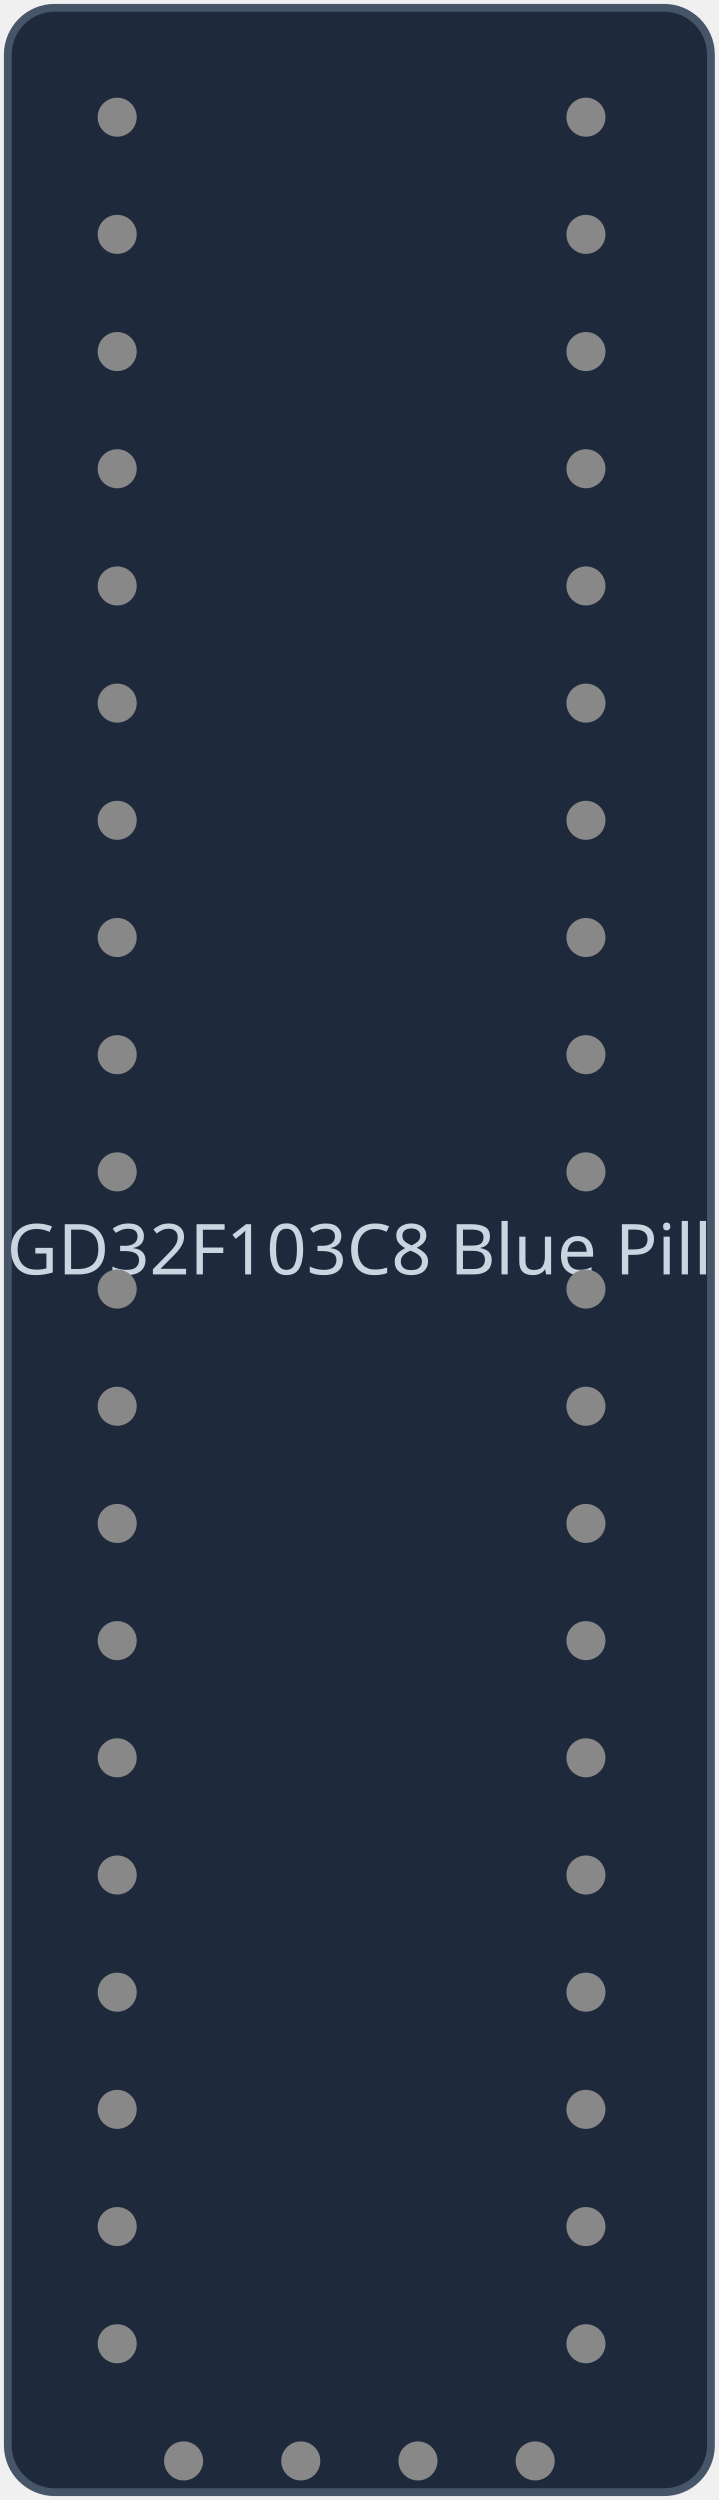
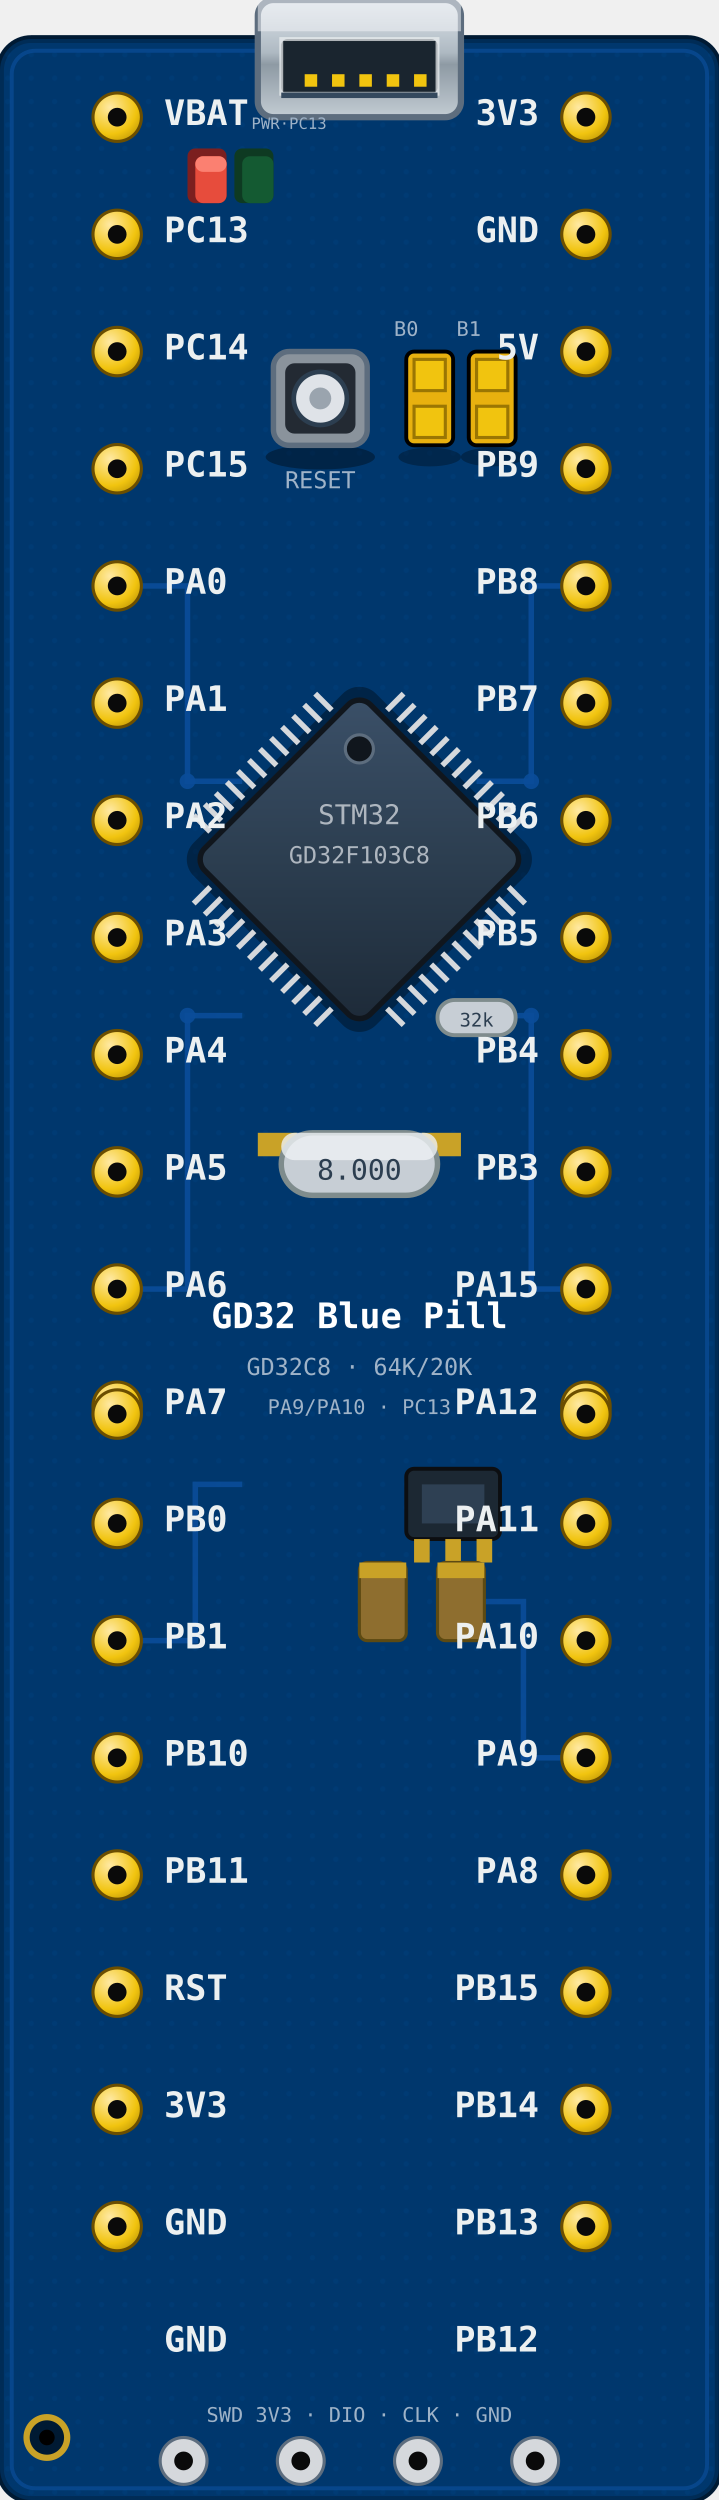
- <svg xmlns="http://www.w3.org/2000/svg" width="100%" height="100%" viewBox="0 0 92 320">
-   <rect x="1" y="1" width="90" height="318" rx="6" fill="#1e293b" stroke="#475569" />
-   <text x="46.0" y="160.0" text-anchor="middle" dominant-baseline="middle" fill="#cbd5e1" font-size="9" font-family="sans-serif">GD32F103C8 Blue Pill</text>
-   <circle cx="15" cy="15" r="2.5" fill="#888" data-pin="VBAT" />
-   <circle cx="15" cy="30" r="2.5" fill="#888" data-pin="PC13" />
-   <circle cx="15" cy="45" r="2.5" fill="#888" data-pin="PC14" />
-   <circle cx="15" cy="60" r="2.5" fill="#888" data-pin="PC15" />
-   <circle cx="15" cy="75" r="2.5" fill="#888" data-pin="PA0" />
-   <circle cx="15" cy="90" r="2.5" fill="#888" data-pin="PA1" />
-   <circle cx="15" cy="105" r="2.5" fill="#888" data-pin="PA2" />
-   <circle cx="15" cy="120" r="2.5" fill="#888" data-pin="PA3" />
-   <circle cx="15" cy="135" r="2.5" fill="#888" data-pin="PA4" />
-   <circle cx="15" cy="150" r="2.5" fill="#888" data-pin="PA5" />
-   <circle cx="15" cy="165" r="2.5" fill="#888" data-pin="PA6" />
-   <circle cx="15" cy="180" r="2.5" fill="#888" data-pin="PA7" />
-   <circle cx="15" cy="195" r="2.5" fill="#888" data-pin="PB0" />
-   <circle cx="15" cy="210" r="2.5" fill="#888" data-pin="PB1" />
-   <circle cx="15" cy="225" r="2.5" fill="#888" data-pin="PB10" />
-   <circle cx="15" cy="240" r="2.5" fill="#888" data-pin="PB11" />
-   <circle cx="15" cy="255" r="2.5" fill="#888" data-pin="RESET" />
-   <circle cx="15" cy="270" r="2.5" fill="#888" data-pin="3V3.1" />
-   <circle cx="15" cy="285" r="2.5" fill="#888" data-pin="GND.1" />
-   <circle cx="15" cy="300" r="2.5" fill="#888" data-pin="GND.2" />
-   <circle cx="75" cy="15" r="2.5" fill="#888" data-pin="3V3.2" />
-   <circle cx="75" cy="30" r="2.5" fill="#888" data-pin="GND.3" />
-   <circle cx="75" cy="45" r="2.5" fill="#888" data-pin="5V" />
-   <circle cx="75" cy="60" r="2.5" fill="#888" data-pin="PB9" />
-   <circle cx="75" cy="75" r="2.5" fill="#888" data-pin="PB8" />
-   <circle cx="75" cy="90" r="2.5" fill="#888" data-pin="PB7" />
-   <circle cx="75" cy="105" r="2.5" fill="#888" data-pin="PB6" />
-   <circle cx="75" cy="120" r="2.5" fill="#888" data-pin="PB5" />
-   <circle cx="75" cy="135" r="2.5" fill="#888" data-pin="PB4" />
-   <circle cx="75" cy="150" r="2.5" fill="#888" data-pin="PB3" />
-   <circle cx="75" cy="165" r="2.5" fill="#888" data-pin="PA15" />
-   <circle cx="75" cy="180" r="2.5" fill="#888" data-pin="PA12" />
-   <circle cx="75" cy="195" r="2.5" fill="#888" data-pin="PA11" />
-   <circle cx="75" cy="210" r="2.5" fill="#888" data-pin="PA10" />
-   <circle cx="75" cy="225" r="2.5" fill="#888" data-pin="PA9" />
-   <circle cx="75" cy="240" r="2.5" fill="#888" data-pin="PA8" />
-   <circle cx="75" cy="255" r="2.5" fill="#888" data-pin="PB15" />
-   <circle cx="75" cy="270" r="2.5" fill="#888" data-pin="PB14" />
-   <circle cx="75" cy="285" r="2.5" fill="#888" data-pin="PB13" />
-   <circle cx="75" cy="300" r="2.5" fill="#888" data-pin="PB12" />
-   <circle cx="23.5" cy="315" r="2.5" fill="#888" data-pin="SWD_3V3" />
-   <circle cx="38.5" cy="315" r="2.5" fill="#888" data-pin="SWDIO" />
-   <circle cx="53.5" cy="315" r="2.5" fill="#888" data-pin="SWCLK" />
-   <circle cx="68.5" cy="315" r="2.5" fill="#888" data-pin="SWD_GND" />
+ <svg xmlns="http://www.w3.org/2000/svg" width="100%" height="100%" viewBox="0 0 92 320" data-component="openhw-stm32-gd32f103c8" data-bind-root="true">
+   <defs>
+     <pattern id="bp-mask" width="3" height="3" patternUnits="userSpaceOnUse">
+       <rect width="3" height="3" fill="#003a73" />
+       <circle cx="1" cy="1" r="0.35" fill="#00417f" />
+     </pattern>
+     <linearGradient id="bp-usb" x1="0" y1="0" x2="0" y2="1">
+       <stop offset="0" stop-color="#dfe6ec" />
+       <stop offset="0.45" stop-color="#aeb9c2" />
+       <stop offset="0.55" stop-color="#8e9aa4" />
+       <stop offset="1" stop-color="#c3ccd3" />
+     </linearGradient>
+     <radialGradient id="bp-gold" cx="0.35" cy="0.3" r="1">
+       <stop offset="0" stop-color="#ffe9a3" />
+       <stop offset="0.55" stop-color="#f1c40f" />
+       <stop offset="1" stop-color="#9a7603" />
+     </radialGradient>
+     <linearGradient id="bp-mcu" x1="0" y1="0" x2="1" y2="1">
+       <stop offset="0" stop-color="#3b5068" />
+       <stop offset="0.5" stop-color="#2c3e50" />
+       <stop offset="1" stop-color="#1d2a38" />
+     </linearGradient>
+   </defs>
+   <rect x="0" y="5" width="92" height="315" rx="4" fill="#003366" stroke="#001a33" stroke-width="1" />
+   <rect x="0" y="5" width="92" height="315" rx="4" fill="url(#bp-mask)" opacity="0.55" />
+   <rect x="1.5" y="6.5" width="89" height="312" rx="3" fill="none" stroke="#0a4d99" stroke-width="0.5" opacity="0.7" />
+   <circle cx="6" cy="312" r="2.6" fill="#001a33" stroke="#c9a227" stroke-width="0.8" />
+   <circle cx="6" cy="312" r="1" fill="#000" />
+   <rect x="33" y="0" width="26" height="15" fill="url(#bp-usb)" rx="2" stroke="#5d6d7e" stroke-width="0.8" />
+   <rect x="33" y="0" width="26" height="4" fill="#eef1f4" opacity="0.55" />
+   <rect x="36" y="5" width="20" height="7" fill="#1a252f" rx="0.8" />
+   <rect x="36" y="5" width="20" height="7" fill="none" stroke="#ecf0f1" stroke-width="0.5" opacity="0.7" />
+   <rect x="39" y="9.5" width="1.6" height="1.6" fill="#f1c40f" />
+   <rect x="42.5" y="9.5" width="1.6" height="1.6" fill="#f1c40f" />
+   <rect x="46" y="9.5" width="1.6" height="1.6" fill="#f1c40f" />
+   <rect x="49.5" y="9.5" width="1.6" height="1.6" fill="#f1c40f" />
+   <rect x="53" y="9.5" width="1.6" height="1.6" fill="#f1c40f" />
+   <line x1="36" y1="12.2" x2="56" y2="12.2" stroke="#34495e" stroke-width="0.7" />
+   <ellipse cx="41" cy="58.5" rx="7" ry="1.6" fill="#000" opacity="0.35" />
+   <rect x="35" y="45" width="12" height="12" fill="#8a939c" rx="2" stroke="#5d6d7e" stroke-width="0.7" />
+   <rect x="36.5" y="46.5" width="9" height="9" fill="#232a33" rx="1.2" />
+   <circle cx="41" cy="51" r="3.4" fill="#dfe3e8" stroke="#2c3e50" stroke-width="0.6" />
+   <circle cx="41" cy="51" r="1.4" fill="#9aa4ae" />
+   <text x="41" y="62.5" fill="#9fb3c8" font-size="3" font-family="monospace" text-anchor="middle">RESET</text>
+   <ellipse cx="55" cy="58.5" rx="4" ry="1.2" fill="#000" opacity="0.3" />
+   <ellipse cx="63" cy="58.5" rx="4" ry="1.2" fill="#000" opacity="0.3" />
+   <rect x="52" y="45" width="6" height="12" fill="#e8b10f" rx="1" stroke="#000" stroke-width="0.5" />
+   <rect x="60" y="45" width="6" height="12" fill="#e8b10f" rx="1" stroke="#000" stroke-width="0.5" />
+   <rect x="53" y="46" width="4" height="4" fill="#f1c40f" stroke="#9a7603" stroke-width="0.4" />
+   <rect x="53" y="52" width="4" height="4" fill="#f1c40f" stroke="#9a7603" stroke-width="0.4" />
+   <rect x="61" y="46" width="4" height="4" fill="#f1c40f" stroke="#9a7603" stroke-width="0.4" />
+   <rect x="61" y="52" width="4" height="4" fill="#f1c40f" stroke="#9a7603" stroke-width="0.4" />
+   <text x="52" y="43" fill="#9fb3c8" font-size="2.6" font-family="monospace" text-anchor="middle">B0</text>
+   <text x="60" y="43" fill="#9fb3c8" font-size="2.6" font-family="monospace" text-anchor="middle">B1</text>
+   <g stroke="#0a4d99" stroke-width="0.7" opacity="0.9" fill="none">
+     <path d="M18 75 H24 V100 H31" />
+     <path d="M18 165 H24 V130 H31" />
+     <path d="M18 210 H25 V190 H31" />
+     <path d="M74 75 H68 V100 H61" />
+     <path d="M74 165 H68 V130 H61" />
+     <path d="M74 225 H67 V205 H61" />
+   </g>
+   <g fill="#0a4d99" opacity="0.9">
+     <circle cx="24" cy="100" r="1" />
+     <circle cx="24" cy="130" r="1" />
+     <circle cx="68" cy="100" r="1" />
+     <circle cx="68" cy="130" r="1" />
+   </g>
+   <g transform="translate(46, 110) rotate(45)">
+     <rect x="-16.5" y="-16.5" width="33" height="33" fill="#000" opacity="0.35" rx="3" />
+     <rect x="-15" y="-15" width="30" height="30" fill="url(#bp-mcu)" rx="2" stroke="#10161d" stroke-width="0.7" />
+     <line x1="-16" y1="-11" x2="-19" y2="-11" stroke="#d5d8dc" stroke-width="0.7" />
+     <line x1="16" y1="-11" x2="19" y2="-11" stroke="#d5d8dc" stroke-width="0.7" />
+     <line x1="-11" y1="-16" x2="-11" y2="-19" stroke="#d5d8dc" stroke-width="0.7" />
+     <line x1="-11" y1="16" x2="-11" y2="19" stroke="#d5d8dc" stroke-width="0.7" />
+     <line x1="-16" y1="-9" x2="-19" y2="-9" stroke="#d5d8dc" stroke-width="0.7" />
+     <line x1="16" y1="-9" x2="19" y2="-9" stroke="#d5d8dc" stroke-width="0.7" />
+     <line x1="-9" y1="-16" x2="-9" y2="-19" stroke="#d5d8dc" stroke-width="0.7" />
+     <line x1="-9" y1="16" x2="-9" y2="19" stroke="#d5d8dc" stroke-width="0.7" />
+     <line x1="-16" y1="-7" x2="-19" y2="-7" stroke="#d5d8dc" stroke-width="0.7" />
+     <line x1="16" y1="-7" x2="19" y2="-7" stroke="#d5d8dc" stroke-width="0.7" />
+     <line x1="-7" y1="-16" x2="-7" y2="-19" stroke="#d5d8dc" stroke-width="0.7" />
+     <line x1="-7" y1="16" x2="-7" y2="19" stroke="#d5d8dc" stroke-width="0.7" />
+     <line x1="-16" y1="-5" x2="-19" y2="-5" stroke="#d5d8dc" stroke-width="0.7" />
+     <line x1="16" y1="-5" x2="19" y2="-5" stroke="#d5d8dc" stroke-width="0.7" />
+     <line x1="-5" y1="-16" x2="-5" y2="-19" stroke="#d5d8dc" stroke-width="0.7" />
+     <line x1="-5" y1="16" x2="-5" y2="19" stroke="#d5d8dc" stroke-width="0.7" />
+     <line x1="-16" y1="-3" x2="-19" y2="-3" stroke="#d5d8dc" stroke-width="0.7" />
+     <line x1="16" y1="-3" x2="19" y2="-3" stroke="#d5d8dc" stroke-width="0.7" />
+     <line x1="-3" y1="-16" x2="-3" y2="-19" stroke="#d5d8dc" stroke-width="0.7" />
+     <line x1="-3" y1="16" x2="-3" y2="19" stroke="#d5d8dc" stroke-width="0.7" />
+     <line x1="-16" y1="-1" x2="-19" y2="-1" stroke="#d5d8dc" stroke-width="0.7" />
+     <line x1="16" y1="-1" x2="19" y2="-1" stroke="#d5d8dc" stroke-width="0.7" />
+     <line x1="-1" y1="-16" x2="-1" y2="-19" stroke="#d5d8dc" stroke-width="0.7" />
+     <line x1="-1" y1="16" x2="-1" y2="19" stroke="#d5d8dc" stroke-width="0.7" />
+     <line x1="-16" y1="1" x2="-19" y2="1" stroke="#d5d8dc" stroke-width="0.7" />
+     <line x1="16" y1="1" x2="19" y2="1" stroke="#d5d8dc" stroke-width="0.7" />
+     <line x1="1" y1="-16" x2="1" y2="-19" stroke="#d5d8dc" stroke-width="0.7" />
+     <line x1="1" y1="16" x2="1" y2="19" stroke="#d5d8dc" stroke-width="0.7" />
+     <line x1="-16" y1="3" x2="-19" y2="3" stroke="#d5d8dc" stroke-width="0.7" />
+     <line x1="16" y1="3" x2="19" y2="3" stroke="#d5d8dc" stroke-width="0.7" />
+     <line x1="3" y1="-16" x2="3" y2="-19" stroke="#d5d8dc" stroke-width="0.7" />
+     <line x1="3" y1="16" x2="3" y2="19" stroke="#d5d8dc" stroke-width="0.7" />
+     <line x1="-16" y1="5" x2="-19" y2="5" stroke="#d5d8dc" stroke-width="0.7" />
+     <line x1="16" y1="5" x2="19" y2="5" stroke="#d5d8dc" stroke-width="0.7" />
+     <line x1="5" y1="-16" x2="5" y2="-19" stroke="#d5d8dc" stroke-width="0.7" />
+     <line x1="5" y1="16" x2="5" y2="19" stroke="#d5d8dc" stroke-width="0.7" />
+     <line x1="-16" y1="7" x2="-19" y2="7" stroke="#d5d8dc" stroke-width="0.7" />
+     <line x1="16" y1="7" x2="19" y2="7" stroke="#d5d8dc" stroke-width="0.7" />
+     <line x1="7" y1="-16" x2="7" y2="-19" stroke="#d5d8dc" stroke-width="0.7" />
+     <line x1="7" y1="16" x2="7" y2="19" stroke="#d5d8dc" stroke-width="0.7" />
+     <line x1="-16" y1="9" x2="-19" y2="9" stroke="#d5d8dc" stroke-width="0.7" />
+     <line x1="16" y1="9" x2="19" y2="9" stroke="#d5d8dc" stroke-width="0.7" />
+     <line x1="9" y1="-16" x2="9" y2="-19" stroke="#d5d8dc" stroke-width="0.7" />
+     <line x1="9" y1="16" x2="9" y2="19" stroke="#d5d8dc" stroke-width="0.7" />
+     <line x1="-16" y1="11" x2="-19" y2="11" stroke="#d5d8dc" stroke-width="0.7" />
+     <line x1="16" y1="11" x2="19" y2="11" stroke="#d5d8dc" stroke-width="0.7" />
+     <line x1="11" y1="-16" x2="11" y2="-19" stroke="#d5d8dc" stroke-width="0.7" />
+     <line x1="11" y1="16" x2="11" y2="19" stroke="#d5d8dc" stroke-width="0.7" />
+     <text x="0" y="-4.5" fill="#aeb6bf" font-size="3.5" font-family="monospace" text-anchor="middle" transform="rotate(-45)">STM32</text>
+     <text x="0" y="0.5" fill="#aeb6bf" font-size="3" font-family="monospace" text-anchor="middle" transform="rotate(-45)">GD32F103C8</text>
+     <circle cx="-10" cy="-10" r="1.8" fill="#10161d" stroke="#5d6d7e" stroke-width="0.4" />
+   </g>
+   <rect x="33" y="145" width="5" height="3" fill="#c9a227" />
+   <rect x="54" y="145" width="5" height="3" fill="#c9a227" />
+   <rect x="36" y="145" width="20" height="8" fill="#c7ced5" rx="4" stroke="#7f8c8d" stroke-width="0.7" />
+   <rect x="36" y="145" width="20" height="3.5" fill="#eef1f4" rx="1.7" opacity="0.8" />
+   <text x="46" y="151" fill="#2c3e50" font-size="3.6" font-family="monospace" text-anchor="middle">8.000</text>
+   <rect x="56" y="128" width="10" height="4.5" fill="#c7ced5" rx="2.2" stroke="#7f8c8d" stroke-width="0.5" />
+   <text x="61" y="131.4" fill="#2c3e50" font-size="2.4" font-family="monospace" text-anchor="middle">32k</text>
+   <rect x="52" y="188" width="12" height="9" fill="#1c2833" rx="1" stroke="#0c0e11" stroke-width="0.5" />
+   <rect x="54" y="190" width="8" height="5" fill="#2e4053" />
+   <rect x="53" y="197" width="2" height="3" fill="#c9a227" />
+   <rect x="57" y="197" width="2" height="3" fill="#c9a227" />
+   <rect x="61" y="197" width="2" height="3" fill="#c9a227" />
+   <rect x="46" y="200" width="6" height="10" fill="#8e6e2f" rx="1" stroke="#5d4a12" stroke-width="0.4" />
+   <rect x="46" y="200" width="6" height="2" fill="#c9a227" />
+   <rect x="56" y="200" width="6" height="10" fill="#8e6e2f" rx="1" stroke="#5d4a12" stroke-width="0.4" />
+   <rect x="56" y="200" width="6" height="2" fill="#c9a227" />
+   <rect x="24" y="19" width="5" height="7" fill="#7b1f1f" rx="1" />
+   <rect x="25" y="20" width="4" height="6" fill="#e74c3c" rx="1" />
+   <rect x="25" y="20" width="4" height="2" fill="#ff8a7a" rx="1" opacity="0.85" />
+   <rect x="30" y="19" width="5" height="7" fill="#0e3a22" rx="1" />
+   <rect x="31" y="20" width="4" height="6" fill="#145a32" rx="1" data-bind="builtin-led" />
+   <text x="37" y="16.5" fill="#9fb3c8" font-size="2" font-family="monospace" text-anchor="middle">PWR·PC13</text>
+   <g>
+     <circle cx="15" cy="15" r="3.1" fill="url(#bp-gold)" stroke="#6b4e00" stroke-width="0.4" data-pin="VBAT" />
+     <circle cx="15" cy="15" r="1.2" fill="#0a0a0a" />
+   </g>
+   <g>
+     <circle cx="15" cy="30" r="3.1" fill="url(#bp-gold)" stroke="#6b4e00" stroke-width="0.4" data-pin="PC13" />
+     <circle cx="15" cy="30" r="1.2" fill="#0a0a0a" />
+   </g>
+   <g>
+     <circle cx="15" cy="45" r="3.1" fill="url(#bp-gold)" stroke="#6b4e00" stroke-width="0.4" data-pin="PC14" />
+     <circle cx="15" cy="45" r="1.2" fill="#0a0a0a" />
+   </g>
+   <g>
+     <circle cx="15" cy="60" r="3.1" fill="url(#bp-gold)" stroke="#6b4e00" stroke-width="0.4" data-pin="PC15" />
+     <circle cx="15" cy="60" r="1.2" fill="#0a0a0a" />
+   </g>
+   <g>
+     <circle cx="15" cy="75" r="3.1" fill="url(#bp-gold)" stroke="#6b4e00" stroke-width="0.4" data-pin="PA0" />
+     <circle cx="15" cy="75" r="1.2" fill="#0a0a0a" />
+   </g>
+   <g>
+     <circle cx="15" cy="90" r="3.1" fill="url(#bp-gold)" stroke="#6b4e00" stroke-width="0.4" data-pin="PA1" />
+     <circle cx="15" cy="90" r="1.2" fill="#0a0a0a" />
+   </g>
+   <g>
+     <circle cx="15" cy="105" r="3.1" fill="url(#bp-gold)" stroke="#6b4e00" stroke-width="0.4" data-pin="PA2" />
+     <circle cx="15" cy="105" r="1.2" fill="#0a0a0a" />
+   </g>
+   <g>
+     <circle cx="15" cy="120" r="3.1" fill="url(#bp-gold)" stroke="#6b4e00" stroke-width="0.4" data-pin="PA3" />
+     <circle cx="15" cy="120" r="1.2" fill="#0a0a0a" />
+   </g>
+   <g>
+     <circle cx="15" cy="135" r="3.1" fill="url(#bp-gold)" stroke="#6b4e00" stroke-width="0.4" data-pin="PA4" />
+     <circle cx="15" cy="135" r="1.2" fill="#0a0a0a" />
+   </g>
+   <g>
+     <circle cx="15" cy="150" r="3.1" fill="url(#bp-gold)" stroke="#6b4e00" stroke-width="0.4" data-pin="PA5" />
+     <circle cx="15" cy="150" r="1.2" fill="#0a0a0a" />
+   </g>
+   <g>
+     <circle cx="15" cy="165" r="3.1" fill="url(#bp-gold)" stroke="#6b4e00" stroke-width="0.4" data-pin="PA6" />
+     <circle cx="15" cy="165" r="1.2" fill="#0a0a0a" />
+   </g>
+   <g>
+     <circle cx="15" cy="180" r="3.1" fill="url(#bp-gold)" stroke="#6b4e00" stroke-width="0.4" data-pin="PA7" />
+     <circle cx="15" cy="180" r="1.2" fill="#0a0a0a" />
+   </g>
+   <g>
+     <circle cx="15" cy="195" r="3.1" fill="url(#bp-gold)" stroke="#6b4e00" stroke-width="0.4" data-pin="PB0" />
+     <circle cx="15" cy="195" r="1.2" fill="#0a0a0a" />
+   </g>
+   <g>
+     <circle cx="15" cy="210" r="3.1" fill="url(#bp-gold)" stroke="#6b4e00" stroke-width="0.4" data-pin="PB1" />
+     <circle cx="15" cy="210" r="1.2" fill="#0a0a0a" />
+   </g>
+   <g>
+     <circle cx="15" cy="225" r="3.1" fill="url(#bp-gold)" stroke="#6b4e00" stroke-width="0.4" data-pin="PB10" />
+     <circle cx="15" cy="225" r="1.2" fill="#0a0a0a" />
+   </g>
+   <g>
+     <circle cx="15" cy="240" r="3.1" fill="url(#bp-gold)" stroke="#6b4e00" stroke-width="0.4" data-pin="PB11" />
+     <circle cx="15" cy="240" r="1.2" fill="#0a0a0a" />
+   </g>
+   <g>
+     <circle cx="15" cy="255" r="3.1" fill="url(#bp-gold)" stroke="#6b4e00" stroke-width="0.4" data-pin="RESET" />
+     <circle cx="15" cy="255" r="1.2" fill="#0a0a0a" />
+   </g>
+   <g>
+     <circle cx="15" cy="270" r="3.1" fill="url(#bp-gold)" stroke="#6b4e00" stroke-width="0.4" data-pin="3V3.1" />
+     <circle cx="15" cy="270" r="1.2" fill="#0a0a0a" />
+   </g>
+   <g>
+     <circle cx="15" cy="285" r="3.1" fill="url(#bp-gold)" stroke="#6b4e00" stroke-width="0.4" data-pin="GND.1" />
+     <circle cx="15" cy="285" r="1.2" fill="#0a0a0a" />
+   </g>
+   <g>
+     <circle cx="15" cy="181" r="3.1" fill="url(#bp-gold)" stroke="#6b4e00" stroke-width="0.4" data-pin="GND.2" />
+     <circle cx="15" cy="181" r="1.2" fill="#0a0a0a" />
+   </g>
+   <g>
+     <circle cx="75" cy="15" r="3.1" fill="url(#bp-gold)" stroke="#6b4e00" stroke-width="0.4" data-pin="3V3.2" />
+     <circle cx="75" cy="15" r="1.2" fill="#0a0a0a" />
+   </g>
+   <g>
+     <circle cx="75" cy="30" r="3.1" fill="url(#bp-gold)" stroke="#6b4e00" stroke-width="0.4" data-pin="GND.3" />
+     <circle cx="75" cy="30" r="1.2" fill="#0a0a0a" />
+   </g>
+   <g>
+     <circle cx="75" cy="45" r="3.1" fill="url(#bp-gold)" stroke="#6b4e00" stroke-width="0.4" data-pin="5V" />
+     <circle cx="75" cy="45" r="1.2" fill="#0a0a0a" />
+   </g>
+   <g>
+     <circle cx="75" cy="60" r="3.1" fill="url(#bp-gold)" stroke="#6b4e00" stroke-width="0.4" data-pin="PB9" />
+     <circle cx="75" cy="60" r="1.2" fill="#0a0a0a" />
+   </g>
+   <g>
+     <circle cx="75" cy="75" r="3.1" fill="url(#bp-gold)" stroke="#6b4e00" stroke-width="0.4" data-pin="PB8" />
+     <circle cx="75" cy="75" r="1.2" fill="#0a0a0a" />
+   </g>
+   <g>
+     <circle cx="75" cy="90" r="3.1" fill="url(#bp-gold)" stroke="#6b4e00" stroke-width="0.4" data-pin="PB7" />
+     <circle cx="75" cy="90" r="1.2" fill="#0a0a0a" />
+   </g>
+   <g>
+     <circle cx="75" cy="105" r="3.1" fill="url(#bp-gold)" stroke="#6b4e00" stroke-width="0.4" data-pin="PB6" />
+     <circle cx="75" cy="105" r="1.2" fill="#0a0a0a" />
+   </g>
+   <g>
+     <circle cx="75" cy="120" r="3.1" fill="url(#bp-gold)" stroke="#6b4e00" stroke-width="0.4" data-pin="PB5" />
+     <circle cx="75" cy="120" r="1.2" fill="#0a0a0a" />
+   </g>
+   <g>
+     <circle cx="75" cy="135" r="3.1" fill="url(#bp-gold)" stroke="#6b4e00" stroke-width="0.4" data-pin="PB4" />
+     <circle cx="75" cy="135" r="1.2" fill="#0a0a0a" />
+   </g>
+   <g>
+     <circle cx="75" cy="150" r="3.1" fill="url(#bp-gold)" stroke="#6b4e00" stroke-width="0.4" data-pin="PB3" />
+     <circle cx="75" cy="150" r="1.2" fill="#0a0a0a" />
+   </g>
+   <g>
+     <circle cx="75" cy="165" r="3.1" fill="url(#bp-gold)" stroke="#6b4e00" stroke-width="0.4" data-pin="PA15" />
+     <circle cx="75" cy="165" r="1.2" fill="#0a0a0a" />
+   </g>
+   <g>
+     <circle cx="75" cy="180" r="3.1" fill="url(#bp-gold)" stroke="#6b4e00" stroke-width="0.4" data-pin="PA12" />
+     <circle cx="75" cy="180" r="1.2" fill="#0a0a0a" />
+   </g>
+   <g>
+     <circle cx="75" cy="195" r="3.1" fill="url(#bp-gold)" stroke="#6b4e00" stroke-width="0.4" data-pin="PA11" />
+     <circle cx="75" cy="195" r="1.2" fill="#0a0a0a" />
+   </g>
+   <g>
+     <circle cx="75" cy="210" r="3.1" fill="url(#bp-gold)" stroke="#6b4e00" stroke-width="0.4" data-pin="PA10" />
+     <circle cx="75" cy="210" r="1.2" fill="#0a0a0a" />
+   </g>
+   <g>
+     <circle cx="75" cy="225" r="3.1" fill="url(#bp-gold)" stroke="#6b4e00" stroke-width="0.4" data-pin="PA9" />
+     <circle cx="75" cy="225" r="1.2" fill="#0a0a0a" />
+   </g>
+   <g>
+     <circle cx="75" cy="240" r="3.1" fill="url(#bp-gold)" stroke="#6b4e00" stroke-width="0.4" data-pin="PA8" />
+     <circle cx="75" cy="240" r="1.2" fill="#0a0a0a" />
+   </g>
+   <g>
+     <circle cx="75" cy="255" r="3.1" fill="url(#bp-gold)" stroke="#6b4e00" stroke-width="0.4" data-pin="PB15" />
+     <circle cx="75" cy="255" r="1.2" fill="#0a0a0a" />
+   </g>
+   <g>
+     <circle cx="75" cy="270" r="3.1" fill="url(#bp-gold)" stroke="#6b4e00" stroke-width="0.4" data-pin="PB14" />
+     <circle cx="75" cy="270" r="1.2" fill="#0a0a0a" />
+   </g>
+   <g>
+     <circle cx="75" cy="285" r="3.1" fill="url(#bp-gold)" stroke="#6b4e00" stroke-width="0.4" data-pin="PB13" />
+     <circle cx="75" cy="285" r="1.2" fill="#0a0a0a" />
+   </g>
+   <g>
+     <circle cx="75" cy="181" r="3.1" fill="url(#bp-gold)" stroke="#6b4e00" stroke-width="0.4" data-pin="PB12" />
+     <circle cx="75" cy="181" r="1.2" fill="#0a0a0a" />
+   </g>
+   <g>
+     <circle cx="23.5" cy="315" r="3" fill="#d5d8dc" stroke="#5d6d7e" stroke-width="0.4" data-pin="SWD_3V3" />
+     <circle cx="23.5" cy="315" r="1.2" fill="#0a0a0a" />
+   </g>
+   <g>
+     <circle cx="38.5" cy="315" r="3" fill="#d5d8dc" stroke="#5d6d7e" stroke-width="0.4" data-pin="SWDIO" />
+     <circle cx="38.5" cy="315" r="1.2" fill="#0a0a0a" />
+   </g>
+   <g>
+     <circle cx="53.5" cy="315" r="3" fill="#d5d8dc" stroke="#5d6d7e" stroke-width="0.4" data-pin="SWCLK" />
+     <circle cx="53.5" cy="315" r="1.2" fill="#0a0a0a" />
+   </g>
+   <g>
+     <circle cx="68.5" cy="315" r="3" fill="#d5d8dc" stroke="#5d6d7e" stroke-width="0.4" data-pin="SWD_GND" />
+     <circle cx="68.5" cy="315" r="1.2" fill="#0a0a0a" />
+   </g>
+   <text x="46" y="310" fill="#9fb3c8" font-size="2.6" font-family="monospace" text-anchor="middle">SWD 3V3 · DIO · CLK · GND</text>
+   <text x="46" y="170" fill="#ffffff" font-size="4.5" font-family="monospace" text-anchor="middle" font-weight="bold">GD32 Blue Pill</text>
+   <text x="46" y="176" fill="#9fb3c8" font-size="3" font-family="monospace" text-anchor="middle">GD32C8 · 64K/20K</text>
+   <text x="46" y="181" fill="#9fb3c8" font-size="2.6" font-family="monospace" text-anchor="middle">PA9/PA10 · PC13</text>
+   <g fill="#ecf0f1" font-size="4.5" font-family="monospace" font-weight="bold">
+     <text x="21" y="16">VBAT</text>
+     <text x="21" y="31">PC13</text>
+     <text x="21" y="46">PC14</text>
+     <text x="21" y="61">PC15</text>
+     <text x="21" y="76">PA0</text>
+     <text x="21" y="91">PA1</text>
+     <text x="21" y="106">PA2</text>
+     <text x="21" y="121">PA3</text>
+     <text x="21" y="136">PA4</text>
+     <text x="21" y="151">PA5</text>
+     <text x="21" y="166">PA6</text>
+     <text x="21" y="181">PA7</text>
+     <text x="21" y="196">PB0</text>
+     <text x="21" y="211">PB1</text>
+     <text x="21" y="226">PB10</text>
+     <text x="21" y="241">PB11</text>
+     <text x="21" y="256">RST</text>
+     <text x="21" y="271">3V3</text>
+     <text x="21" y="286">GND</text>
+     <text x="21" y="301">GND</text>
+   </g>
+   <g fill="#ecf0f1" font-size="4.5" font-family="monospace" font-weight="bold" text-anchor="end">
+     <text x="69" y="16">3V3</text>
+     <text x="69" y="31">GND</text>
+     <text x="69" y="46">5V</text>
+     <text x="69" y="61">PB9</text>
+     <text x="69" y="76">PB8</text>
+     <text x="69" y="91">PB7</text>
+     <text x="69" y="106">PB6</text>
+     <text x="69" y="121">PB5</text>
+     <text x="69" y="136">PB4</text>
+     <text x="69" y="151">PB3</text>
+     <text x="69" y="166">PA15</text>
+     <text x="69" y="181">PA12</text>
+     <text x="69" y="196">PA11</text>
+     <text x="69" y="211">PA10</text>
+     <text x="69" y="226">PA9</text>
+     <text x="69" y="241">PA8</text>
+     <text x="69" y="256">PB15</text>
+     <text x="69" y="271">PB14</text>
+     <text x="69" y="286">PB13</text>
+     <text x="69" y="301">PB12</text>
+   </g>
</svg>
